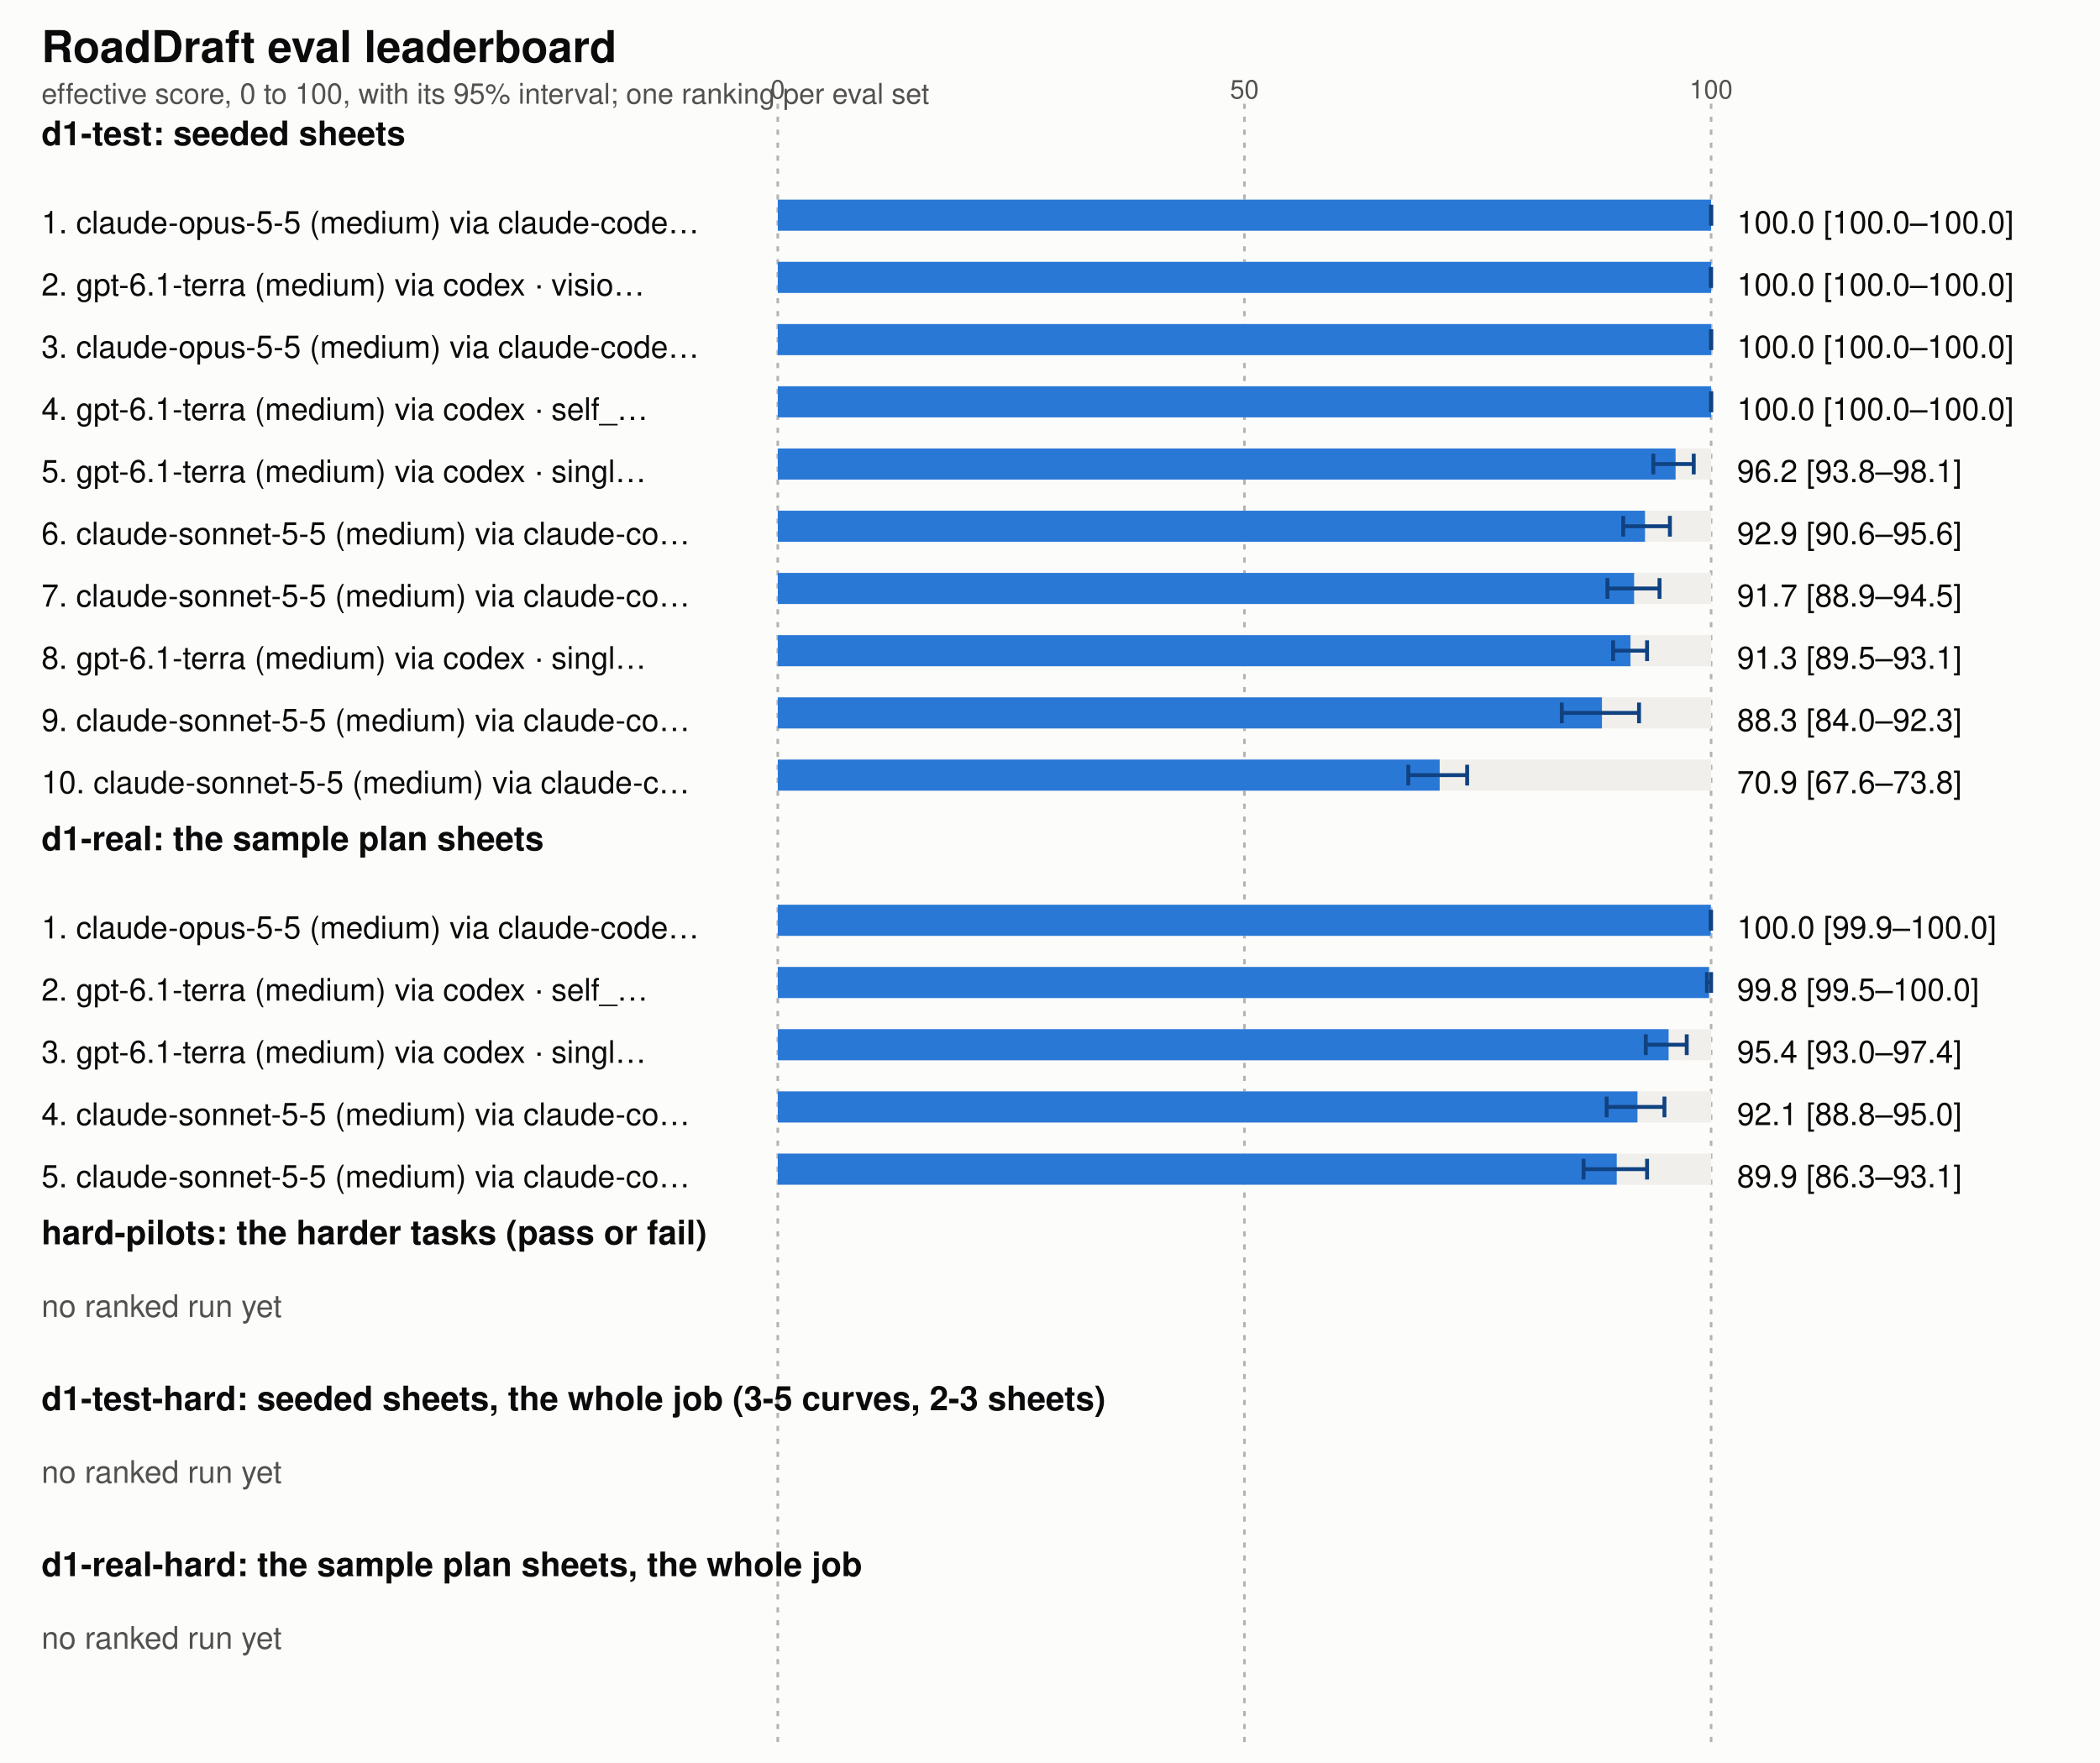
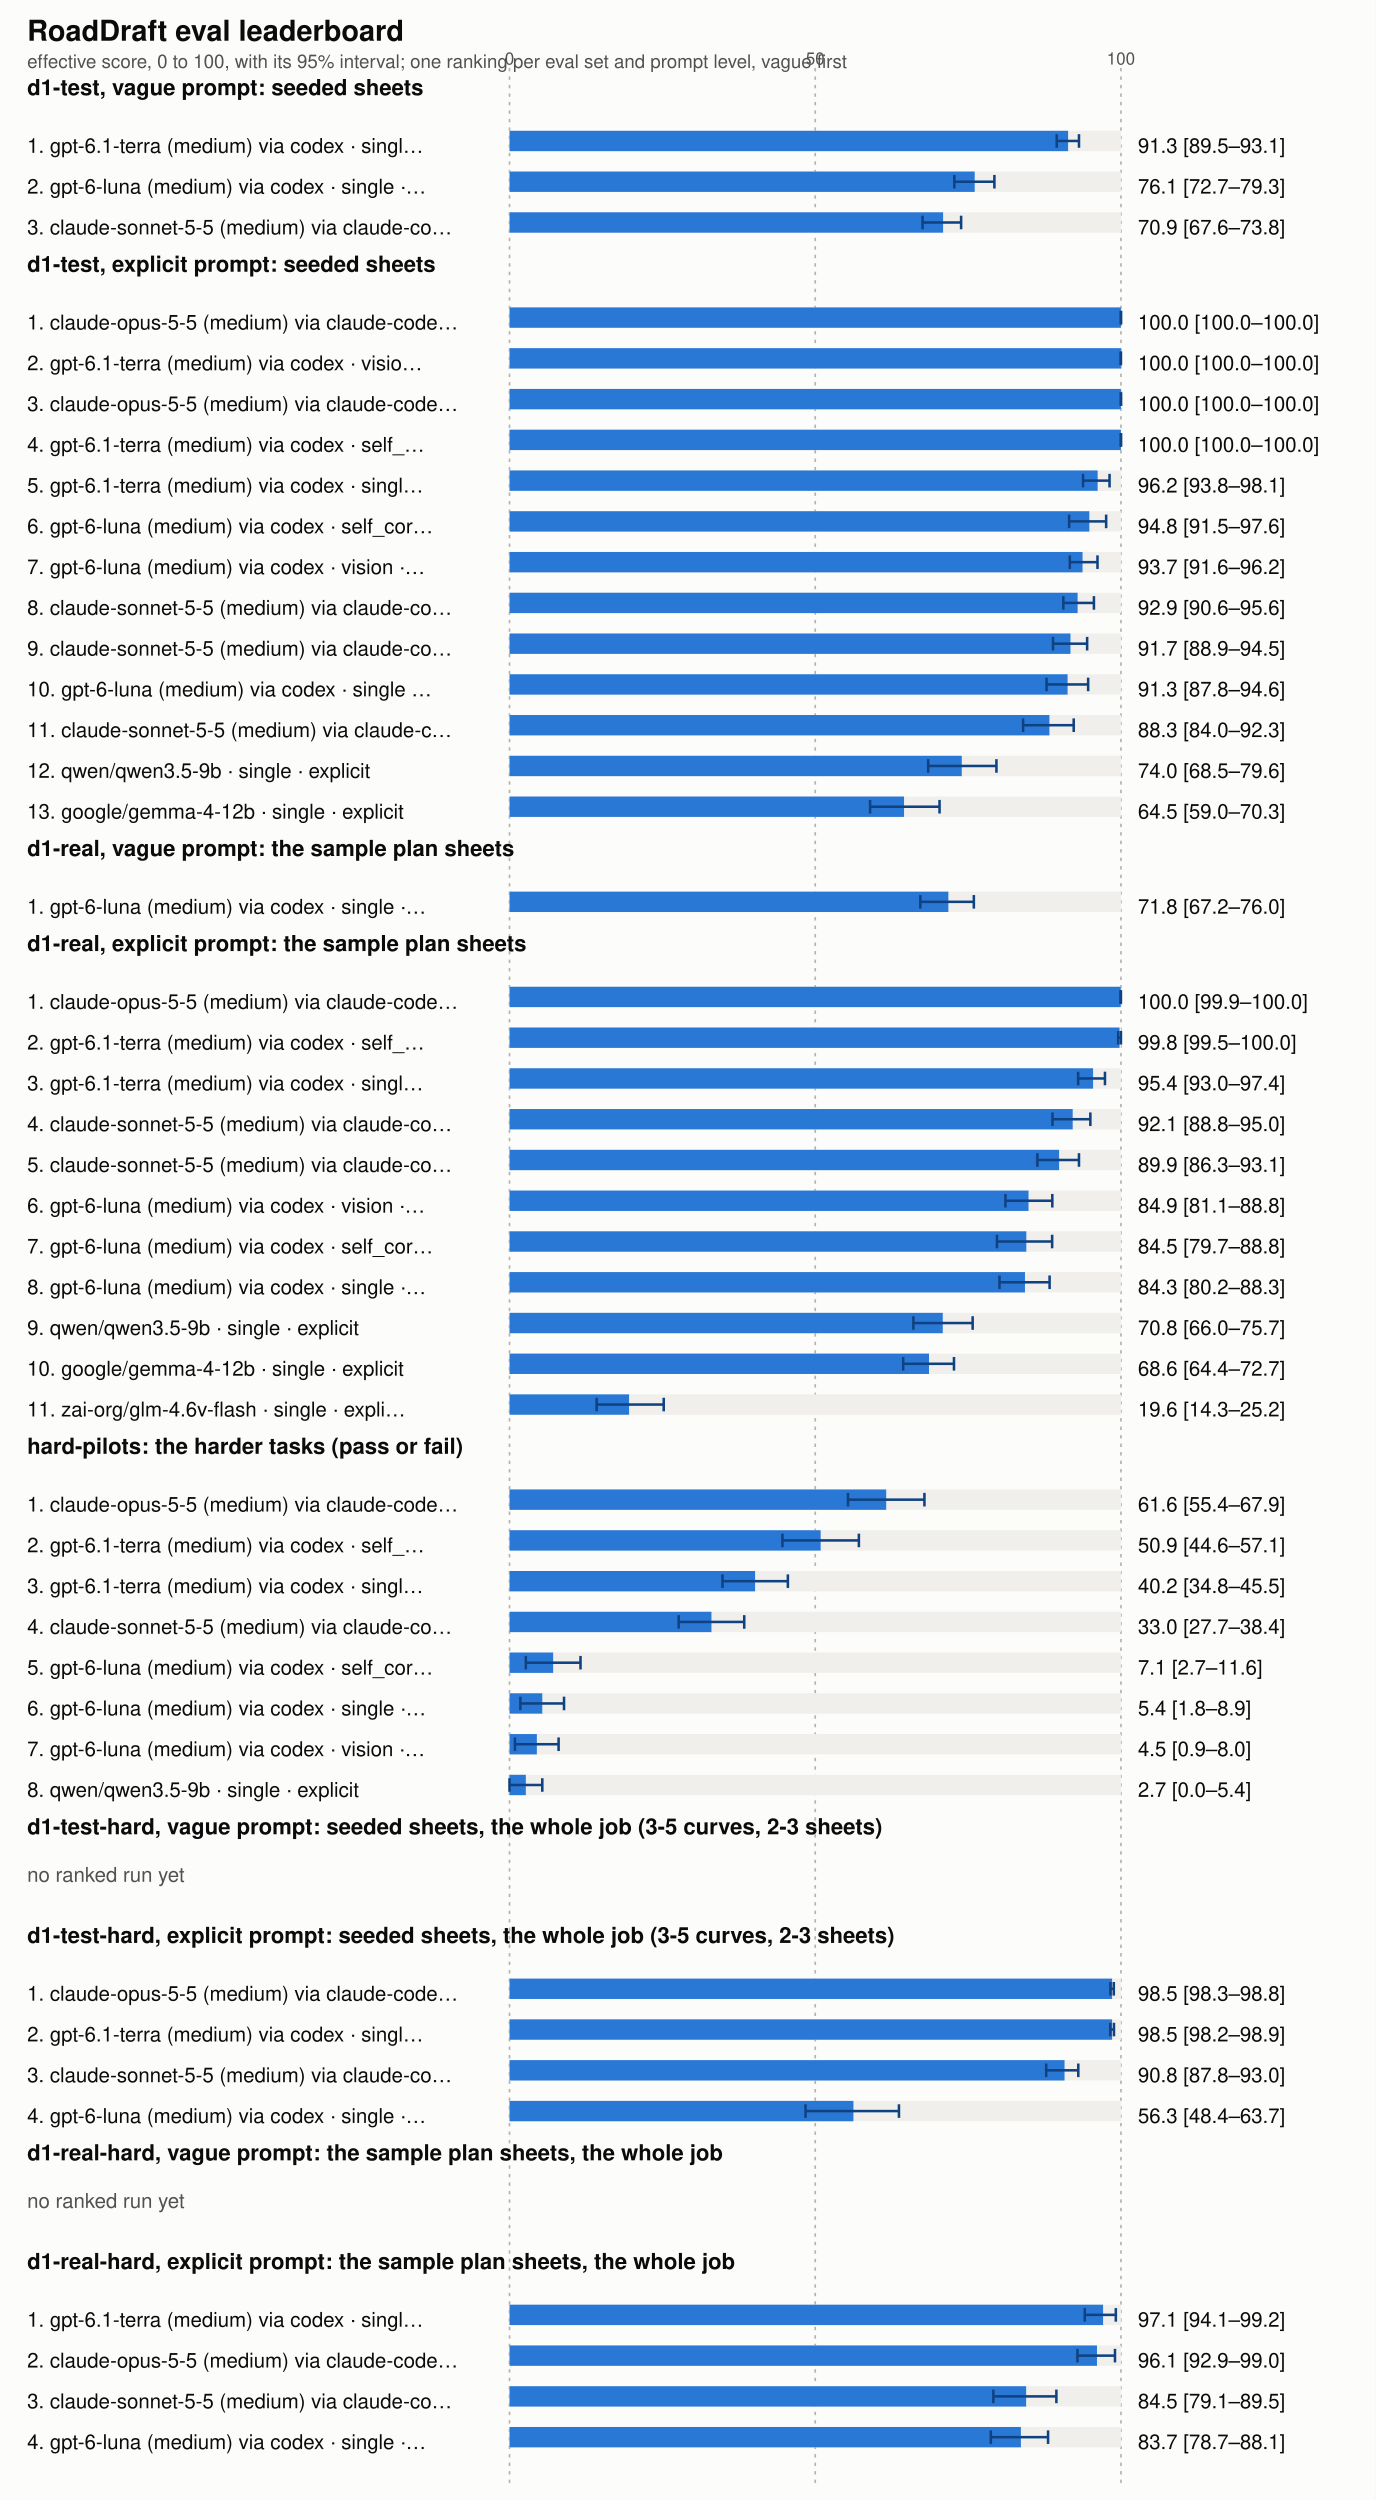
- <svg xmlns="http://www.w3.org/2000/svg" viewBox="0 0 810 680" width="810" height="680" role="img" aria-labelledby="title">
+ <svg xmlns="http://www.w3.org/2000/svg" viewBox="0 0 810 1472" width="810" height="1472" role="img" aria-labelledby="title">
  <style>
text { font-family: -apple-system, 'Segoe UI', Helvetica, Arial, sans-serif; }
.bg { fill: #fcfcfb; } .ink { fill: #0b0b0b; } .ink2 { fill: #52514e; } .rule { stroke: #b4b3ae; }
.track { fill: #f0efec; } .bar { fill: #2a78d6; } .ci { stroke: #104281; stroke-width: 1.5; }
@media (prefers-color-scheme: dark) {
  .bg { fill: #1a1a19; } .ink { fill: #ffffff; } .ink2 { fill: #c3c2b7; } .rule { stroke: #6b6a65; }
  .track { fill: #383835; } .bar { fill: #3987e5; } .ci { stroke: #b7d3f6; }
}
</style>
-   <rect class="bg" width="810" height="680" />
+   <rect class="bg" width="810" height="1472" />
  <text class="ink" x="16" y="24" font-size="17" font-weight="600">RoadDraft eval leaderboard</text>
-   <text class="ink2" x="16" y="40" font-size="11">effective score, 0 to 100, with its 95% interval; one ranking per eval set</text>
-   <line class="rule" x1="300" y1="40" x2="300" y2="672" stroke-dasharray="2 3" />
-   <line class="rule" x1="480" y1="40" x2="480" y2="672" stroke-dasharray="2 3" />
-   <line class="rule" x1="660" y1="40" x2="660" y2="672" stroke-dasharray="2 3" />
+   <text class="ink2" x="16" y="40" font-size="11">effective score, 0 to 100, with its 95% interval; one ranking per eval set and prompt level, vague first</text>
+   <line class="rule" x1="300" y1="40" x2="300" y2="1464" stroke-dasharray="2 3" />
+   <line class="rule" x1="480" y1="40" x2="480" y2="1464" stroke-dasharray="2 3" />
+   <line class="rule" x1="660" y1="40" x2="660" y2="1464" stroke-dasharray="2 3" />
  <text class="ink2" x="300" y="38" font-size="10" text-anchor="middle">0</text>
  <text class="ink2" x="480" y="38" font-size="10" text-anchor="middle">50</text>
  <text class="ink2" x="660" y="38" font-size="10" text-anchor="middle">100</text>
-   <text class="ink" x="16" y="56" font-size="13" font-weight="600">d1-test: seeded sheets</text>
-   <text class="ink" x="16" y="90" font-size="12">1. claude-opus-5-5 (medium) via claude-code…</text>
+   <text class="ink" x="16" y="56" font-size="13" font-weight="600">d1-test, vague prompt: seeded sheets</text>
+   <text class="ink" x="16" y="90" font-size="12">1. gpt-6.1-terra (medium) via codex · singl…</text>
  <rect class="track" x="300" y="77" width="360" height="12" />
-   <rect class="bar" x="300" y="77" width="360.0" height="12" />
-   <line class="ci" x1="660.0" y1="83" x2="660.0" y2="83" />
-   <line class="ci" x1="660.0" y1="79" x2="660.0" y2="87" />
-   <line class="ci" x1="660.0" y1="79" x2="660.0" y2="87" />
-   <text class="ink" x="670" y="90" font-size="12">100.0 [100.0–100.0]</text>
-   <text class="ink" x="16" y="114" font-size="12">2. gpt-6.1-terra (medium) via codex · visio…</text>
+   <rect class="bar" x="300" y="77" width="328.9" height="12" />
+   <line class="ci" x1="622.2" y1="83" x2="635.3" y2="83" />
+   <line class="ci" x1="622.2" y1="79" x2="622.2" y2="87" />
+   <line class="ci" x1="635.3" y1="79" x2="635.3" y2="87" />
+   <text class="ink" x="670" y="90" font-size="12">91.3 [89.5–93.1]</text>
+   <text class="ink" x="16" y="114" font-size="12">2. gpt-6-luna (medium) via codex · single ·…</text>
  <rect class="track" x="300" y="101" width="360" height="12" />
-   <rect class="bar" x="300" y="101" width="360.0" height="12" />
-   <line class="ci" x1="659.9" y1="107" x2="660.0" y2="107" />
-   <line class="ci" x1="659.9" y1="103" x2="659.9" y2="111" />
-   <line class="ci" x1="660.0" y1="103" x2="660.0" y2="111" />
-   <text class="ink" x="670" y="114" font-size="12">100.0 [100.0–100.0]</text>
-   <text class="ink" x="16" y="138" font-size="12">3. claude-opus-5-5 (medium) via claude-code…</text>
+   <rect class="bar" x="300" y="101" width="273.9" height="12" />
+   <line class="ci" x1="561.9" y1="107" x2="585.5" y2="107" />
+   <line class="ci" x1="561.9" y1="103" x2="561.9" y2="111" />
+   <line class="ci" x1="585.5" y1="103" x2="585.5" y2="111" />
+   <text class="ink" x="670" y="114" font-size="12">76.1 [72.7–79.3]</text>
+   <text class="ink" x="16" y="138" font-size="12">3. claude-sonnet-5-5 (medium) via claude-co…</text>
  <rect class="track" x="300" y="125" width="360" height="12" />
-   <rect class="bar" x="300" y="125" width="360.0" height="12" />
-   <line class="ci" x1="660.0" y1="131" x2="660.0" y2="131" />
-   <line class="ci" x1="660.0" y1="127" x2="660.0" y2="135" />
-   <line class="ci" x1="660.0" y1="127" x2="660.0" y2="135" />
-   <text class="ink" x="670" y="138" font-size="12">100.0 [100.0–100.0]</text>
-   <text class="ink" x="16" y="162" font-size="12">4. gpt-6.1-terra (medium) via codex · self_…</text>
-   <rect class="track" x="300" y="149" width="360" height="12" />
-   <rect class="bar" x="300" y="149" width="360.0" height="12" />
-   <line class="ci" x1="660.0" y1="155" x2="660.0" y2="155" />
-   <line class="ci" x1="660.0" y1="151" x2="660.0" y2="159" />
-   <line class="ci" x1="660.0" y1="151" x2="660.0" y2="159" />
-   <text class="ink" x="670" y="162" font-size="12">100.0 [100.0–100.0]</text>
-   <text class="ink" x="16" y="186" font-size="12">5. gpt-6.1-terra (medium) via codex · singl…</text>
-   <rect class="track" x="300" y="173" width="360" height="12" />
-   <rect class="bar" x="300" y="173" width="346.3" height="12" />
-   <line class="ci" x1="637.7" y1="179" x2="653.3" y2="179" />
-   <line class="ci" x1="637.7" y1="175" x2="637.7" y2="183" />
-   <line class="ci" x1="653.3" y1="175" x2="653.3" y2="183" />
-   <text class="ink" x="670" y="186" font-size="12">96.2 [93.8–98.1]</text>
-   <text class="ink" x="16" y="210" font-size="12">6. claude-sonnet-5-5 (medium) via claude-co…</text>
-   <rect class="track" x="300" y="197" width="360" height="12" />
-   <rect class="bar" x="300" y="197" width="334.5" height="12" />
-   <line class="ci" x1="626.1" y1="203" x2="644.1" y2="203" />
-   <line class="ci" x1="626.1" y1="199" x2="626.1" y2="207" />
-   <line class="ci" x1="644.1" y1="199" x2="644.1" y2="207" />
-   <text class="ink" x="670" y="210" font-size="12">92.9 [90.6–95.6]</text>
-   <text class="ink" x="16" y="234" font-size="12">7. claude-sonnet-5-5 (medium) via claude-co…</text>
-   <rect class="track" x="300" y="221" width="360" height="12" />
-   <rect class="bar" x="300" y="221" width="330.3" height="12" />
-   <line class="ci" x1="620.0" y1="227" x2="640.1" y2="227" />
-   <line class="ci" x1="620.0" y1="223" x2="620.0" y2="231" />
-   <line class="ci" x1="640.1" y1="223" x2="640.1" y2="231" />
-   <text class="ink" x="670" y="234" font-size="12">91.7 [88.9–94.5]</text>
-   <text class="ink" x="16" y="258" font-size="12">8. gpt-6.1-terra (medium) via codex · singl…</text>
-   <rect class="track" x="300" y="245" width="360" height="12" />
-   <rect class="bar" x="300" y="245" width="328.9" height="12" />
-   <line class="ci" x1="622.2" y1="251" x2="635.3" y2="251" />
-   <line class="ci" x1="622.2" y1="247" x2="622.2" y2="255" />
-   <line class="ci" x1="635.3" y1="247" x2="635.3" y2="255" />
-   <text class="ink" x="670" y="258" font-size="12">91.3 [89.5–93.1]</text>
-   <text class="ink" x="16" y="282" font-size="12">9. claude-sonnet-5-5 (medium) via claude-co…</text>
-   <rect class="track" x="300" y="269" width="360" height="12" />
-   <rect class="bar" x="300" y="269" width="317.9" height="12" />
-   <line class="ci" x1="602.4" y1="275" x2="632.2" y2="275" />
-   <line class="ci" x1="602.4" y1="271" x2="602.4" y2="279" />
-   <line class="ci" x1="632.2" y1="271" x2="632.2" y2="279" />
-   <text class="ink" x="670" y="282" font-size="12">88.3 [84.0–92.3]</text>
-   <text class="ink" x="16" y="306" font-size="12">10. claude-sonnet-5-5 (medium) via claude-c…</text>
-   <rect class="track" x="300" y="293" width="360" height="12" />
-   <rect class="bar" x="300" y="293" width="255.3" height="12" />
-   <line class="ci" x1="543.2" y1="299" x2="565.9" y2="299" />
-   <line class="ci" x1="543.2" y1="295" x2="543.2" y2="303" />
-   <line class="ci" x1="565.9" y1="295" x2="565.9" y2="303" />
-   <text class="ink" x="670" y="306" font-size="12">70.9 [67.6–73.8]</text>
-   <text class="ink" x="16" y="328" font-size="13" font-weight="600">d1-real: the sample plan sheets</text>
-   <text class="ink" x="16" y="362" font-size="12">1. claude-opus-5-5 (medium) via claude-code…</text>
+   <rect class="bar" x="300" y="125" width="255.3" height="12" />
+   <line class="ci" x1="543.2" y1="131" x2="565.9" y2="131" />
+   <line class="ci" x1="543.2" y1="127" x2="543.2" y2="135" />
+   <line class="ci" x1="565.9" y1="127" x2="565.9" y2="135" />
+   <text class="ink" x="670" y="138" font-size="12">70.9 [67.6–73.8]</text>
+   <text class="ink" x="16" y="160" font-size="13" font-weight="600">d1-test, explicit prompt: seeded sheets</text>
+   <text class="ink" x="16" y="194" font-size="12">1. claude-opus-5-5 (medium) via claude-code…</text>
+   <rect class="track" x="300" y="181" width="360" height="12" />
+   <rect class="bar" x="300" y="181" width="360.0" height="12" />
+   <line class="ci" x1="660.0" y1="187" x2="660.0" y2="187" />
+   <line class="ci" x1="660.0" y1="183" x2="660.0" y2="191" />
+   <line class="ci" x1="660.0" y1="183" x2="660.0" y2="191" />
+   <text class="ink" x="670" y="194" font-size="12">100.0 [100.0–100.0]</text>
+   <text class="ink" x="16" y="218" font-size="12">2. gpt-6.1-terra (medium) via codex · visio…</text>
+   <rect class="track" x="300" y="205" width="360" height="12" />
+   <rect class="bar" x="300" y="205" width="360.0" height="12" />
+   <line class="ci" x1="659.9" y1="211" x2="660.0" y2="211" />
+   <line class="ci" x1="659.9" y1="207" x2="659.9" y2="215" />
+   <line class="ci" x1="660.0" y1="207" x2="660.0" y2="215" />
+   <text class="ink" x="670" y="218" font-size="12">100.0 [100.0–100.0]</text>
+   <text class="ink" x="16" y="242" font-size="12">3. claude-opus-5-5 (medium) via claude-code…</text>
+   <rect class="track" x="300" y="229" width="360" height="12" />
+   <rect class="bar" x="300" y="229" width="360.0" height="12" />
+   <line class="ci" x1="660.0" y1="235" x2="660.0" y2="235" />
+   <line class="ci" x1="660.0" y1="231" x2="660.0" y2="239" />
+   <line class="ci" x1="660.0" y1="231" x2="660.0" y2="239" />
+   <text class="ink" x="670" y="242" font-size="12">100.0 [100.0–100.0]</text>
+   <text class="ink" x="16" y="266" font-size="12">4. gpt-6.1-terra (medium) via codex · self_…</text>
+   <rect class="track" x="300" y="253" width="360" height="12" />
+   <rect class="bar" x="300" y="253" width="360.0" height="12" />
+   <line class="ci" x1="660.0" y1="259" x2="660.0" y2="259" />
+   <line class="ci" x1="660.0" y1="255" x2="660.0" y2="263" />
+   <line class="ci" x1="660.0" y1="255" x2="660.0" y2="263" />
+   <text class="ink" x="670" y="266" font-size="12">100.0 [100.0–100.0]</text>
+   <text class="ink" x="16" y="290" font-size="12">5. gpt-6.1-terra (medium) via codex · singl…</text>
+   <rect class="track" x="300" y="277" width="360" height="12" />
+   <rect class="bar" x="300" y="277" width="346.3" height="12" />
+   <line class="ci" x1="637.7" y1="283" x2="653.3" y2="283" />
+   <line class="ci" x1="637.7" y1="279" x2="637.7" y2="287" />
+   <line class="ci" x1="653.3" y1="279" x2="653.3" y2="287" />
+   <text class="ink" x="670" y="290" font-size="12">96.2 [93.8–98.1]</text>
+   <text class="ink" x="16" y="314" font-size="12">6. gpt-6-luna (medium) via codex · self_cor…</text>
+   <rect class="track" x="300" y="301" width="360" height="12" />
+   <rect class="bar" x="300" y="301" width="341.4" height="12" />
+   <line class="ci" x1="629.5" y1="307" x2="651.3" y2="307" />
+   <line class="ci" x1="629.5" y1="303" x2="629.5" y2="311" />
+   <line class="ci" x1="651.3" y1="303" x2="651.3" y2="311" />
+   <text class="ink" x="670" y="314" font-size="12">94.8 [91.5–97.6]</text>
+   <text class="ink" x="16" y="338" font-size="12">7. gpt-6-luna (medium) via codex · vision ·…</text>
+   <rect class="track" x="300" y="325" width="360" height="12" />
+   <rect class="bar" x="300" y="325" width="337.4" height="12" />
+   <line class="ci" x1="629.9" y1="331" x2="646.2" y2="331" />
+   <line class="ci" x1="629.9" y1="327" x2="629.9" y2="335" />
+   <line class="ci" x1="646.2" y1="327" x2="646.2" y2="335" />
+   <text class="ink" x="670" y="338" font-size="12">93.7 [91.6–96.2]</text>
+   <text class="ink" x="16" y="362" font-size="12">8. claude-sonnet-5-5 (medium) via claude-co…</text>
  <rect class="track" x="300" y="349" width="360" height="12" />
-   <rect class="bar" x="300" y="349" width="359.9" height="12" />
-   <line class="ci" x1="659.8" y1="355" x2="660.0" y2="355" />
-   <line class="ci" x1="659.8" y1="351" x2="659.8" y2="359" />
-   <line class="ci" x1="660.0" y1="351" x2="660.0" y2="359" />
-   <text class="ink" x="670" y="362" font-size="12">100.0 [99.9–100.0]</text>
-   <text class="ink" x="16" y="386" font-size="12">2. gpt-6.1-terra (medium) via codex · self_…</text>
+   <rect class="bar" x="300" y="349" width="334.5" height="12" />
+   <line class="ci" x1="626.1" y1="355" x2="644.1" y2="355" />
+   <line class="ci" x1="626.1" y1="351" x2="626.1" y2="359" />
+   <line class="ci" x1="644.1" y1="351" x2="644.1" y2="359" />
+   <text class="ink" x="670" y="362" font-size="12">92.9 [90.6–95.6]</text>
+   <text class="ink" x="16" y="386" font-size="12">9. claude-sonnet-5-5 (medium) via claude-co…</text>
  <rect class="track" x="300" y="373" width="360" height="12" />
-   <rect class="bar" x="300" y="373" width="359.2" height="12" />
-   <line class="ci" x1="658.4" y1="379" x2="660.0" y2="379" />
-   <line class="ci" x1="658.4" y1="375" x2="658.4" y2="383" />
-   <line class="ci" x1="660.0" y1="375" x2="660.0" y2="383" />
-   <text class="ink" x="670" y="386" font-size="12">99.8 [99.5–100.0]</text>
-   <text class="ink" x="16" y="410" font-size="12">3. gpt-6.1-terra (medium) via codex · singl…</text>
+   <rect class="bar" x="300" y="373" width="330.3" height="12" />
+   <line class="ci" x1="620.0" y1="379" x2="640.1" y2="379" />
+   <line class="ci" x1="620.0" y1="375" x2="620.0" y2="383" />
+   <line class="ci" x1="640.1" y1="375" x2="640.1" y2="383" />
+   <text class="ink" x="670" y="386" font-size="12">91.7 [88.9–94.5]</text>
+   <text class="ink" x="16" y="410" font-size="12">10. gpt-6-luna (medium) via codex · single …</text>
  <rect class="track" x="300" y="397" width="360" height="12" />
-   <rect class="bar" x="300" y="397" width="343.6" height="12" />
-   <line class="ci" x1="634.8" y1="403" x2="650.6" y2="403" />
-   <line class="ci" x1="634.8" y1="399" x2="634.8" y2="407" />
-   <line class="ci" x1="650.6" y1="399" x2="650.6" y2="407" />
-   <text class="ink" x="670" y="410" font-size="12">95.4 [93.0–97.4]</text>
-   <text class="ink" x="16" y="434" font-size="12">4. claude-sonnet-5-5 (medium) via claude-co…</text>
+   <rect class="bar" x="300" y="397" width="328.6" height="12" />
+   <line class="ci" x1="616.2" y1="403" x2="640.7" y2="403" />
+   <line class="ci" x1="616.2" y1="399" x2="616.2" y2="407" />
+   <line class="ci" x1="640.7" y1="399" x2="640.7" y2="407" />
+   <text class="ink" x="670" y="410" font-size="12">91.3 [87.8–94.6]</text>
+   <text class="ink" x="16" y="434" font-size="12">11. claude-sonnet-5-5 (medium) via claude-c…</text>
  <rect class="track" x="300" y="421" width="360" height="12" />
-   <rect class="bar" x="300" y="421" width="331.6" height="12" />
-   <line class="ci" x1="619.7" y1="427" x2="642.0" y2="427" />
-   <line class="ci" x1="619.7" y1="423" x2="619.7" y2="431" />
-   <line class="ci" x1="642.0" y1="423" x2="642.0" y2="431" />
-   <text class="ink" x="670" y="434" font-size="12">92.1 [88.8–95.0]</text>
-   <text class="ink" x="16" y="458" font-size="12">5. claude-sonnet-5-5 (medium) via claude-co…</text>
+   <rect class="bar" x="300" y="421" width="317.9" height="12" />
+   <line class="ci" x1="602.4" y1="427" x2="632.2" y2="427" />
+   <line class="ci" x1="602.4" y1="423" x2="602.4" y2="431" />
+   <line class="ci" x1="632.2" y1="423" x2="632.2" y2="431" />
+   <text class="ink" x="670" y="434" font-size="12">88.3 [84.0–92.3]</text>
+   <text class="ink" x="16" y="458" font-size="12">12. qwen/qwen3.5-9b · single · explicit</text>
  <rect class="track" x="300" y="445" width="360" height="12" />
-   <rect class="bar" x="300" y="445" width="323.6" height="12" />
-   <line class="ci" x1="610.8" y1="451" x2="635.3" y2="451" />
-   <line class="ci" x1="610.8" y1="447" x2="610.8" y2="455" />
-   <line class="ci" x1="635.3" y1="447" x2="635.3" y2="455" />
-   <text class="ink" x="670" y="458" font-size="12">89.9 [86.3–93.1]</text>
-   <text class="ink" x="16" y="480" font-size="13" font-weight="600">hard-pilots: the harder tasks (pass or fail)</text>
-   <text class="ink2" x="16" y="508" font-size="12">no ranked run yet</text>
-   <text class="ink" x="16" y="544" font-size="13" font-weight="600">d1-test-hard: seeded sheets, the whole job (3-5 curves, 2-3 sheets)</text>
-   <text class="ink2" x="16" y="572" font-size="12">no ranked run yet</text>
-   <text class="ink" x="16" y="608" font-size="13" font-weight="600">d1-real-hard: the sample plan sheets, the whole job</text>
-   <text class="ink2" x="16" y="636" font-size="12">no ranked run yet</text>
+   <rect class="bar" x="300" y="445" width="266.3" height="12" />
+   <line class="ci" x1="546.5" y1="451" x2="586.7" y2="451" />
+   <line class="ci" x1="546.5" y1="447" x2="546.5" y2="455" />
+   <line class="ci" x1="586.7" y1="447" x2="586.7" y2="455" />
+   <text class="ink" x="670" y="458" font-size="12">74.0 [68.5–79.6]</text>
+   <text class="ink" x="16" y="482" font-size="12">13. google/gemma-4-12b · single · explicit</text>
+   <rect class="track" x="300" y="469" width="360" height="12" />
+   <rect class="bar" x="300" y="469" width="232.3" height="12" />
+   <line class="ci" x1="512.3" y1="475" x2="553.2" y2="475" />
+   <line class="ci" x1="512.3" y1="471" x2="512.3" y2="479" />
+   <line class="ci" x1="553.2" y1="471" x2="553.2" y2="479" />
+   <text class="ink" x="670" y="482" font-size="12">64.5 [59.0–70.3]</text>
+   <text class="ink" x="16" y="504" font-size="13" font-weight="600">d1-real, vague prompt: the sample plan sheets</text>
+   <text class="ink" x="16" y="538" font-size="12">1. gpt-6-luna (medium) via codex · single ·…</text>
+   <rect class="track" x="300" y="525" width="360" height="12" />
+   <rect class="bar" x="300" y="525" width="258.4" height="12" />
+   <line class="ci" x1="541.9" y1="531" x2="573.4" y2="531" />
+   <line class="ci" x1="541.9" y1="527" x2="541.9" y2="535" />
+   <line class="ci" x1="573.4" y1="527" x2="573.4" y2="535" />
+   <text class="ink" x="670" y="538" font-size="12">71.8 [67.2–76.0]</text>
+   <text class="ink" x="16" y="560" font-size="13" font-weight="600">d1-real, explicit prompt: the sample plan sheets</text>
+   <text class="ink" x="16" y="594" font-size="12">1. claude-opus-5-5 (medium) via claude-code…</text>
+   <rect class="track" x="300" y="581" width="360" height="12" />
+   <rect class="bar" x="300" y="581" width="359.9" height="12" />
+   <line class="ci" x1="659.8" y1="587" x2="660.0" y2="587" />
+   <line class="ci" x1="659.8" y1="583" x2="659.8" y2="591" />
+   <line class="ci" x1="660.0" y1="583" x2="660.0" y2="591" />
+   <text class="ink" x="670" y="594" font-size="12">100.0 [99.9–100.0]</text>
+   <text class="ink" x="16" y="618" font-size="12">2. gpt-6.1-terra (medium) via codex · self_…</text>
+   <rect class="track" x="300" y="605" width="360" height="12" />
+   <rect class="bar" x="300" y="605" width="359.2" height="12" />
+   <line class="ci" x1="658.4" y1="611" x2="660.0" y2="611" />
+   <line class="ci" x1="658.4" y1="607" x2="658.4" y2="615" />
+   <line class="ci" x1="660.0" y1="607" x2="660.0" y2="615" />
+   <text class="ink" x="670" y="618" font-size="12">99.8 [99.5–100.0]</text>
+   <text class="ink" x="16" y="642" font-size="12">3. gpt-6.1-terra (medium) via codex · singl…</text>
+   <rect class="track" x="300" y="629" width="360" height="12" />
+   <rect class="bar" x="300" y="629" width="343.6" height="12" />
+   <line class="ci" x1="634.8" y1="635" x2="650.6" y2="635" />
+   <line class="ci" x1="634.8" y1="631" x2="634.8" y2="639" />
+   <line class="ci" x1="650.6" y1="631" x2="650.6" y2="639" />
+   <text class="ink" x="670" y="642" font-size="12">95.4 [93.0–97.4]</text>
+   <text class="ink" x="16" y="666" font-size="12">4. claude-sonnet-5-5 (medium) via claude-co…</text>
+   <rect class="track" x="300" y="653" width="360" height="12" />
+   <rect class="bar" x="300" y="653" width="331.6" height="12" />
+   <line class="ci" x1="619.7" y1="659" x2="642.0" y2="659" />
+   <line class="ci" x1="619.7" y1="655" x2="619.7" y2="663" />
+   <line class="ci" x1="642.0" y1="655" x2="642.0" y2="663" />
+   <text class="ink" x="670" y="666" font-size="12">92.1 [88.8–95.0]</text>
+   <text class="ink" x="16" y="690" font-size="12">5. claude-sonnet-5-5 (medium) via claude-co…</text>
+   <rect class="track" x="300" y="677" width="360" height="12" />
+   <rect class="bar" x="300" y="677" width="323.6" height="12" />
+   <line class="ci" x1="610.8" y1="683" x2="635.3" y2="683" />
+   <line class="ci" x1="610.8" y1="679" x2="610.8" y2="687" />
+   <line class="ci" x1="635.3" y1="679" x2="635.3" y2="687" />
+   <text class="ink" x="670" y="690" font-size="12">89.9 [86.3–93.1]</text>
+   <text class="ink" x="16" y="714" font-size="12">6. gpt-6-luna (medium) via codex · vision ·…</text>
+   <rect class="track" x="300" y="701" width="360" height="12" />
+   <rect class="bar" x="300" y="701" width="305.6" height="12" />
+   <line class="ci" x1="592.0" y1="707" x2="619.6" y2="707" />
+   <line class="ci" x1="592.0" y1="703" x2="592.0" y2="711" />
+   <line class="ci" x1="619.6" y1="703" x2="619.6" y2="711" />
+   <text class="ink" x="670" y="714" font-size="12">84.9 [81.1–88.8]</text>
+   <text class="ink" x="16" y="738" font-size="12">7. gpt-6-luna (medium) via codex · self_cor…</text>
+   <rect class="track" x="300" y="725" width="360" height="12" />
+   <rect class="bar" x="300" y="725" width="304.3" height="12" />
+   <line class="ci" x1="587.0" y1="731" x2="619.5" y2="731" />
+   <line class="ci" x1="587.0" y1="727" x2="587.0" y2="735" />
+   <line class="ci" x1="619.5" y1="727" x2="619.5" y2="735" />
+   <text class="ink" x="670" y="738" font-size="12">84.5 [79.7–88.8]</text>
+   <text class="ink" x="16" y="762" font-size="12">8. gpt-6-luna (medium) via codex · single ·…</text>
+   <rect class="track" x="300" y="749" width="360" height="12" />
+   <rect class="bar" x="300" y="749" width="303.5" height="12" />
+   <line class="ci" x1="588.5" y1="755" x2="618.0" y2="755" />
+   <line class="ci" x1="588.5" y1="751" x2="588.5" y2="759" />
+   <line class="ci" x1="618.0" y1="751" x2="618.0" y2="759" />
+   <text class="ink" x="670" y="762" font-size="12">84.3 [80.2–88.3]</text>
+   <text class="ink" x="16" y="786" font-size="12">9. qwen/qwen3.5-9b · single · explicit</text>
+   <rect class="track" x="300" y="773" width="360" height="12" />
+   <rect class="bar" x="300" y="773" width="255.1" height="12" />
+   <line class="ci" x1="537.8" y1="779" x2="572.7" y2="779" />
+   <line class="ci" x1="537.8" y1="775" x2="537.8" y2="783" />
+   <line class="ci" x1="572.7" y1="775" x2="572.7" y2="783" />
+   <text class="ink" x="670" y="786" font-size="12">70.8 [66.0–75.7]</text>
+   <text class="ink" x="16" y="810" font-size="12">10. google/gemma-4-12b · single · explicit</text>
+   <rect class="track" x="300" y="797" width="360" height="12" />
+   <rect class="bar" x="300" y="797" width="247.0" height="12" />
+   <line class="ci" x1="531.8" y1="803" x2="561.7" y2="803" />
+   <line class="ci" x1="531.8" y1="799" x2="531.8" y2="807" />
+   <line class="ci" x1="561.7" y1="799" x2="561.7" y2="807" />
+   <text class="ink" x="670" y="810" font-size="12">68.6 [64.4–72.7]</text>
+   <text class="ink" x="16" y="834" font-size="12">11. zai-org/glm-4.6v-flash · single · expli…</text>
+   <rect class="track" x="300" y="821" width="360" height="12" />
+   <rect class="bar" x="300" y="821" width="70.4" height="12" />
+   <line class="ci" x1="351.3" y1="827" x2="390.8" y2="827" />
+   <line class="ci" x1="351.3" y1="823" x2="351.3" y2="831" />
+   <line class="ci" x1="390.8" y1="823" x2="390.8" y2="831" />
+   <text class="ink" x="670" y="834" font-size="12">19.6 [14.3–25.2]</text>
+   <text class="ink" x="16" y="856" font-size="13" font-weight="600">hard-pilots: the harder tasks (pass or fail)</text>
+   <text class="ink" x="16" y="890" font-size="12">1. claude-opus-5-5 (medium) via claude-code…</text>
+   <rect class="track" x="300" y="877" width="360" height="12" />
+   <rect class="bar" x="300" y="877" width="221.8" height="12" />
+   <line class="ci" x1="499.3" y1="883" x2="544.3" y2="883" />
+   <line class="ci" x1="499.3" y1="879" x2="499.3" y2="887" />
+   <line class="ci" x1="544.3" y1="879" x2="544.3" y2="887" />
+   <text class="ink" x="670" y="890" font-size="12">61.6 [55.4–67.9]</text>
+   <text class="ink" x="16" y="914" font-size="12">2. gpt-6.1-terra (medium) via codex · self_…</text>
+   <rect class="track" x="300" y="901" width="360" height="12" />
+   <rect class="bar" x="300" y="901" width="183.2" height="12" />
+   <line class="ci" x1="460.7" y1="907" x2="505.7" y2="907" />
+   <line class="ci" x1="460.7" y1="903" x2="460.7" y2="911" />
+   <line class="ci" x1="505.7" y1="903" x2="505.7" y2="911" />
+   <text class="ink" x="670" y="914" font-size="12">50.9 [44.6–57.1]</text>
+   <text class="ink" x="16" y="938" font-size="12">3. gpt-6.1-terra (medium) via codex · singl…</text>
+   <rect class="track" x="300" y="925" width="360" height="12" />
+   <rect class="bar" x="300" y="925" width="144.6" height="12" />
+   <line class="ci" x1="425.4" y1="931" x2="463.9" y2="931" />
+   <line class="ci" x1="425.4" y1="927" x2="425.4" y2="935" />
+   <line class="ci" x1="463.9" y1="927" x2="463.9" y2="935" />
+   <text class="ink" x="670" y="938" font-size="12">40.2 [34.8–45.5]</text>
+   <text class="ink" x="16" y="962" font-size="12">4. claude-sonnet-5-5 (medium) via claude-co…</text>
+   <rect class="track" x="300" y="949" width="360" height="12" />
+   <rect class="bar" x="300" y="949" width="118.9" height="12" />
+   <line class="ci" x1="399.6" y1="955" x2="438.2" y2="955" />
+   <line class="ci" x1="399.6" y1="951" x2="399.6" y2="959" />
+   <line class="ci" x1="438.2" y1="951" x2="438.2" y2="959" />
+   <text class="ink" x="670" y="962" font-size="12">33.0 [27.7–38.4]</text>
+   <text class="ink" x="16" y="986" font-size="12">5. gpt-6-luna (medium) via codex · self_cor…</text>
+   <rect class="track" x="300" y="973" width="360" height="12" />
+   <rect class="bar" x="300" y="973" width="25.7" height="12" />
+   <line class="ci" x1="309.6" y1="979" x2="341.8" y2="979" />
+   <line class="ci" x1="309.6" y1="975" x2="309.6" y2="983" />
+   <line class="ci" x1="341.8" y1="975" x2="341.8" y2="983" />
+   <text class="ink" x="670" y="986" font-size="12">7.1 [2.7–11.6]</text>
+   <text class="ink" x="16" y="1010" font-size="12">6. gpt-6-luna (medium) via codex · single ·…</text>
+   <rect class="track" x="300" y="997" width="360" height="12" />
+   <rect class="bar" x="300" y="997" width="19.3" height="12" />
+   <line class="ci" x1="306.4" y1="1003" x2="332.1" y2="1003" />
+   <line class="ci" x1="306.4" y1="999" x2="306.4" y2="1007" />
+   <line class="ci" x1="332.1" y1="999" x2="332.1" y2="1007" />
+   <text class="ink" x="670" y="1010" font-size="12">5.4 [1.8–8.9]</text>
+   <text class="ink" x="16" y="1034" font-size="12">7. gpt-6-luna (medium) via codex · vision ·…</text>
+   <rect class="track" x="300" y="1021" width="360" height="12" />
+   <rect class="bar" x="300" y="1021" width="16.1" height="12" />
+   <line class="ci" x1="303.2" y1="1027" x2="328.9" y2="1027" />
+   <line class="ci" x1="303.2" y1="1023" x2="303.2" y2="1031" />
+   <line class="ci" x1="328.9" y1="1023" x2="328.9" y2="1031" />
+   <text class="ink" x="670" y="1034" font-size="12">4.5 [0.9–8.0]</text>
+   <text class="ink" x="16" y="1058" font-size="12">8. qwen/qwen3.5-9b · single · explicit</text>
+   <rect class="track" x="300" y="1045" width="360" height="12" />
+   <rect class="bar" x="300" y="1045" width="9.6" height="12" />
+   <line class="ci" x1="300.0" y1="1051" x2="319.3" y2="1051" />
+   <line class="ci" x1="300.0" y1="1047" x2="300.0" y2="1055" />
+   <line class="ci" x1="319.3" y1="1047" x2="319.3" y2="1055" />
+   <text class="ink" x="670" y="1058" font-size="12">2.7 [0.0–5.4]</text>
+   <text class="ink" x="16" y="1080" font-size="13" font-weight="600">d1-test-hard, vague prompt: seeded sheets, the whole job (3-5 curves, 2-3 sheets)</text>
+   <text class="ink2" x="16" y="1108" font-size="12">no ranked run yet</text>
+   <text class="ink" x="16" y="1144" font-size="13" font-weight="600">d1-test-hard, explicit prompt: seeded sheets, the whole job (3-5 curves, 2-3 sheets)</text>
+   <text class="ink" x="16" y="1178" font-size="12">1. claude-opus-5-5 (medium) via claude-code…</text>
+   <rect class="track" x="300" y="1165" width="360" height="12" />
+   <rect class="bar" x="300" y="1165" width="354.8" height="12" />
+   <line class="ci" x1="653.8" y1="1171" x2="655.8" y2="1171" />
+   <line class="ci" x1="653.8" y1="1167" x2="653.8" y2="1175" />
+   <line class="ci" x1="655.8" y1="1167" x2="655.8" y2="1175" />
+   <text class="ink" x="670" y="1178" font-size="12">98.5 [98.3–98.8]</text>
+   <text class="ink" x="16" y="1202" font-size="12">2. gpt-6.1-terra (medium) via codex · singl…</text>
+   <rect class="track" x="300" y="1189" width="360" height="12" />
+   <rect class="bar" x="300" y="1189" width="354.8" height="12" />
+   <line class="ci" x1="653.7" y1="1195" x2="655.9" y2="1195" />
+   <line class="ci" x1="653.7" y1="1191" x2="653.7" y2="1199" />
+   <line class="ci" x1="655.9" y1="1191" x2="655.9" y2="1199" />
+   <text class="ink" x="670" y="1202" font-size="12">98.5 [98.2–98.9]</text>
+   <text class="ink" x="16" y="1226" font-size="12">3. claude-sonnet-5-5 (medium) via claude-co…</text>
+   <rect class="track" x="300" y="1213" width="360" height="12" />
+   <rect class="bar" x="300" y="1213" width="326.8" height="12" />
+   <line class="ci" x1="616.0" y1="1219" x2="634.9" y2="1219" />
+   <line class="ci" x1="616.0" y1="1215" x2="616.0" y2="1223" />
+   <line class="ci" x1="634.9" y1="1215" x2="634.9" y2="1223" />
+   <text class="ink" x="670" y="1226" font-size="12">90.8 [87.8–93.0]</text>
+   <text class="ink" x="16" y="1250" font-size="12">4. gpt-6-luna (medium) via codex · single ·…</text>
+   <rect class="track" x="300" y="1237" width="360" height="12" />
+   <rect class="bar" x="300" y="1237" width="202.5" height="12" />
+   <line class="ci" x1="474.3" y1="1243" x2="529.3" y2="1243" />
+   <line class="ci" x1="474.3" y1="1239" x2="474.3" y2="1247" />
+   <line class="ci" x1="529.3" y1="1239" x2="529.3" y2="1247" />
+   <text class="ink" x="670" y="1250" font-size="12">56.3 [48.4–63.7]</text>
+   <text class="ink" x="16" y="1272" font-size="13" font-weight="600">d1-real-hard, vague prompt: the sample plan sheets, the whole job</text>
+   <text class="ink2" x="16" y="1300" font-size="12">no ranked run yet</text>
+   <text class="ink" x="16" y="1336" font-size="13" font-weight="600">d1-real-hard, explicit prompt: the sample plan sheets, the whole job</text>
+   <text class="ink" x="16" y="1370" font-size="12">1. gpt-6.1-terra (medium) via codex · singl…</text>
+   <rect class="track" x="300" y="1357" width="360" height="12" />
+   <rect class="bar" x="300" y="1357" width="349.5" height="12" />
+   <line class="ci" x1="638.7" y1="1363" x2="657.0" y2="1363" />
+   <line class="ci" x1="638.7" y1="1359" x2="638.7" y2="1367" />
+   <line class="ci" x1="657.0" y1="1359" x2="657.0" y2="1367" />
+   <text class="ink" x="670" y="1370" font-size="12">97.1 [94.1–99.2]</text>
+   <text class="ink" x="16" y="1394" font-size="12">2. claude-opus-5-5 (medium) via claude-code…</text>
+   <rect class="track" x="300" y="1381" width="360" height="12" />
+   <rect class="bar" x="300" y="1381" width="345.9" height="12" />
+   <line class="ci" x1="634.4" y1="1387" x2="656.5" y2="1387" />
+   <line class="ci" x1="634.4" y1="1383" x2="634.4" y2="1391" />
+   <line class="ci" x1="656.5" y1="1383" x2="656.5" y2="1391" />
+   <text class="ink" x="670" y="1394" font-size="12">96.1 [92.9–99.0]</text>
+   <text class="ink" x="16" y="1418" font-size="12">3. claude-sonnet-5-5 (medium) via claude-co…</text>
+   <rect class="track" x="300" y="1405" width="360" height="12" />
+   <rect class="bar" x="300" y="1405" width="304.2" height="12" />
+   <line class="ci" x1="584.9" y1="1411" x2="622.0" y2="1411" />
+   <line class="ci" x1="584.9" y1="1407" x2="584.9" y2="1415" />
+   <line class="ci" x1="622.0" y1="1407" x2="622.0" y2="1415" />
+   <text class="ink" x="670" y="1418" font-size="12">84.5 [79.1–89.5]</text>
+   <text class="ink" x="16" y="1442" font-size="12">4. gpt-6-luna (medium) via codex · single ·…</text>
+   <rect class="track" x="300" y="1429" width="360" height="12" />
+   <rect class="bar" x="300" y="1429" width="301.1" height="12" />
+   <line class="ci" x1="583.4" y1="1435" x2="617.1" y2="1435" />
+   <line class="ci" x1="583.4" y1="1431" x2="583.4" y2="1439" />
+   <line class="ci" x1="617.1" y1="1431" x2="617.1" y2="1439" />
+   <text class="ink" x="670" y="1442" font-size="12">83.7 [78.7–88.1]</text>
</svg>
